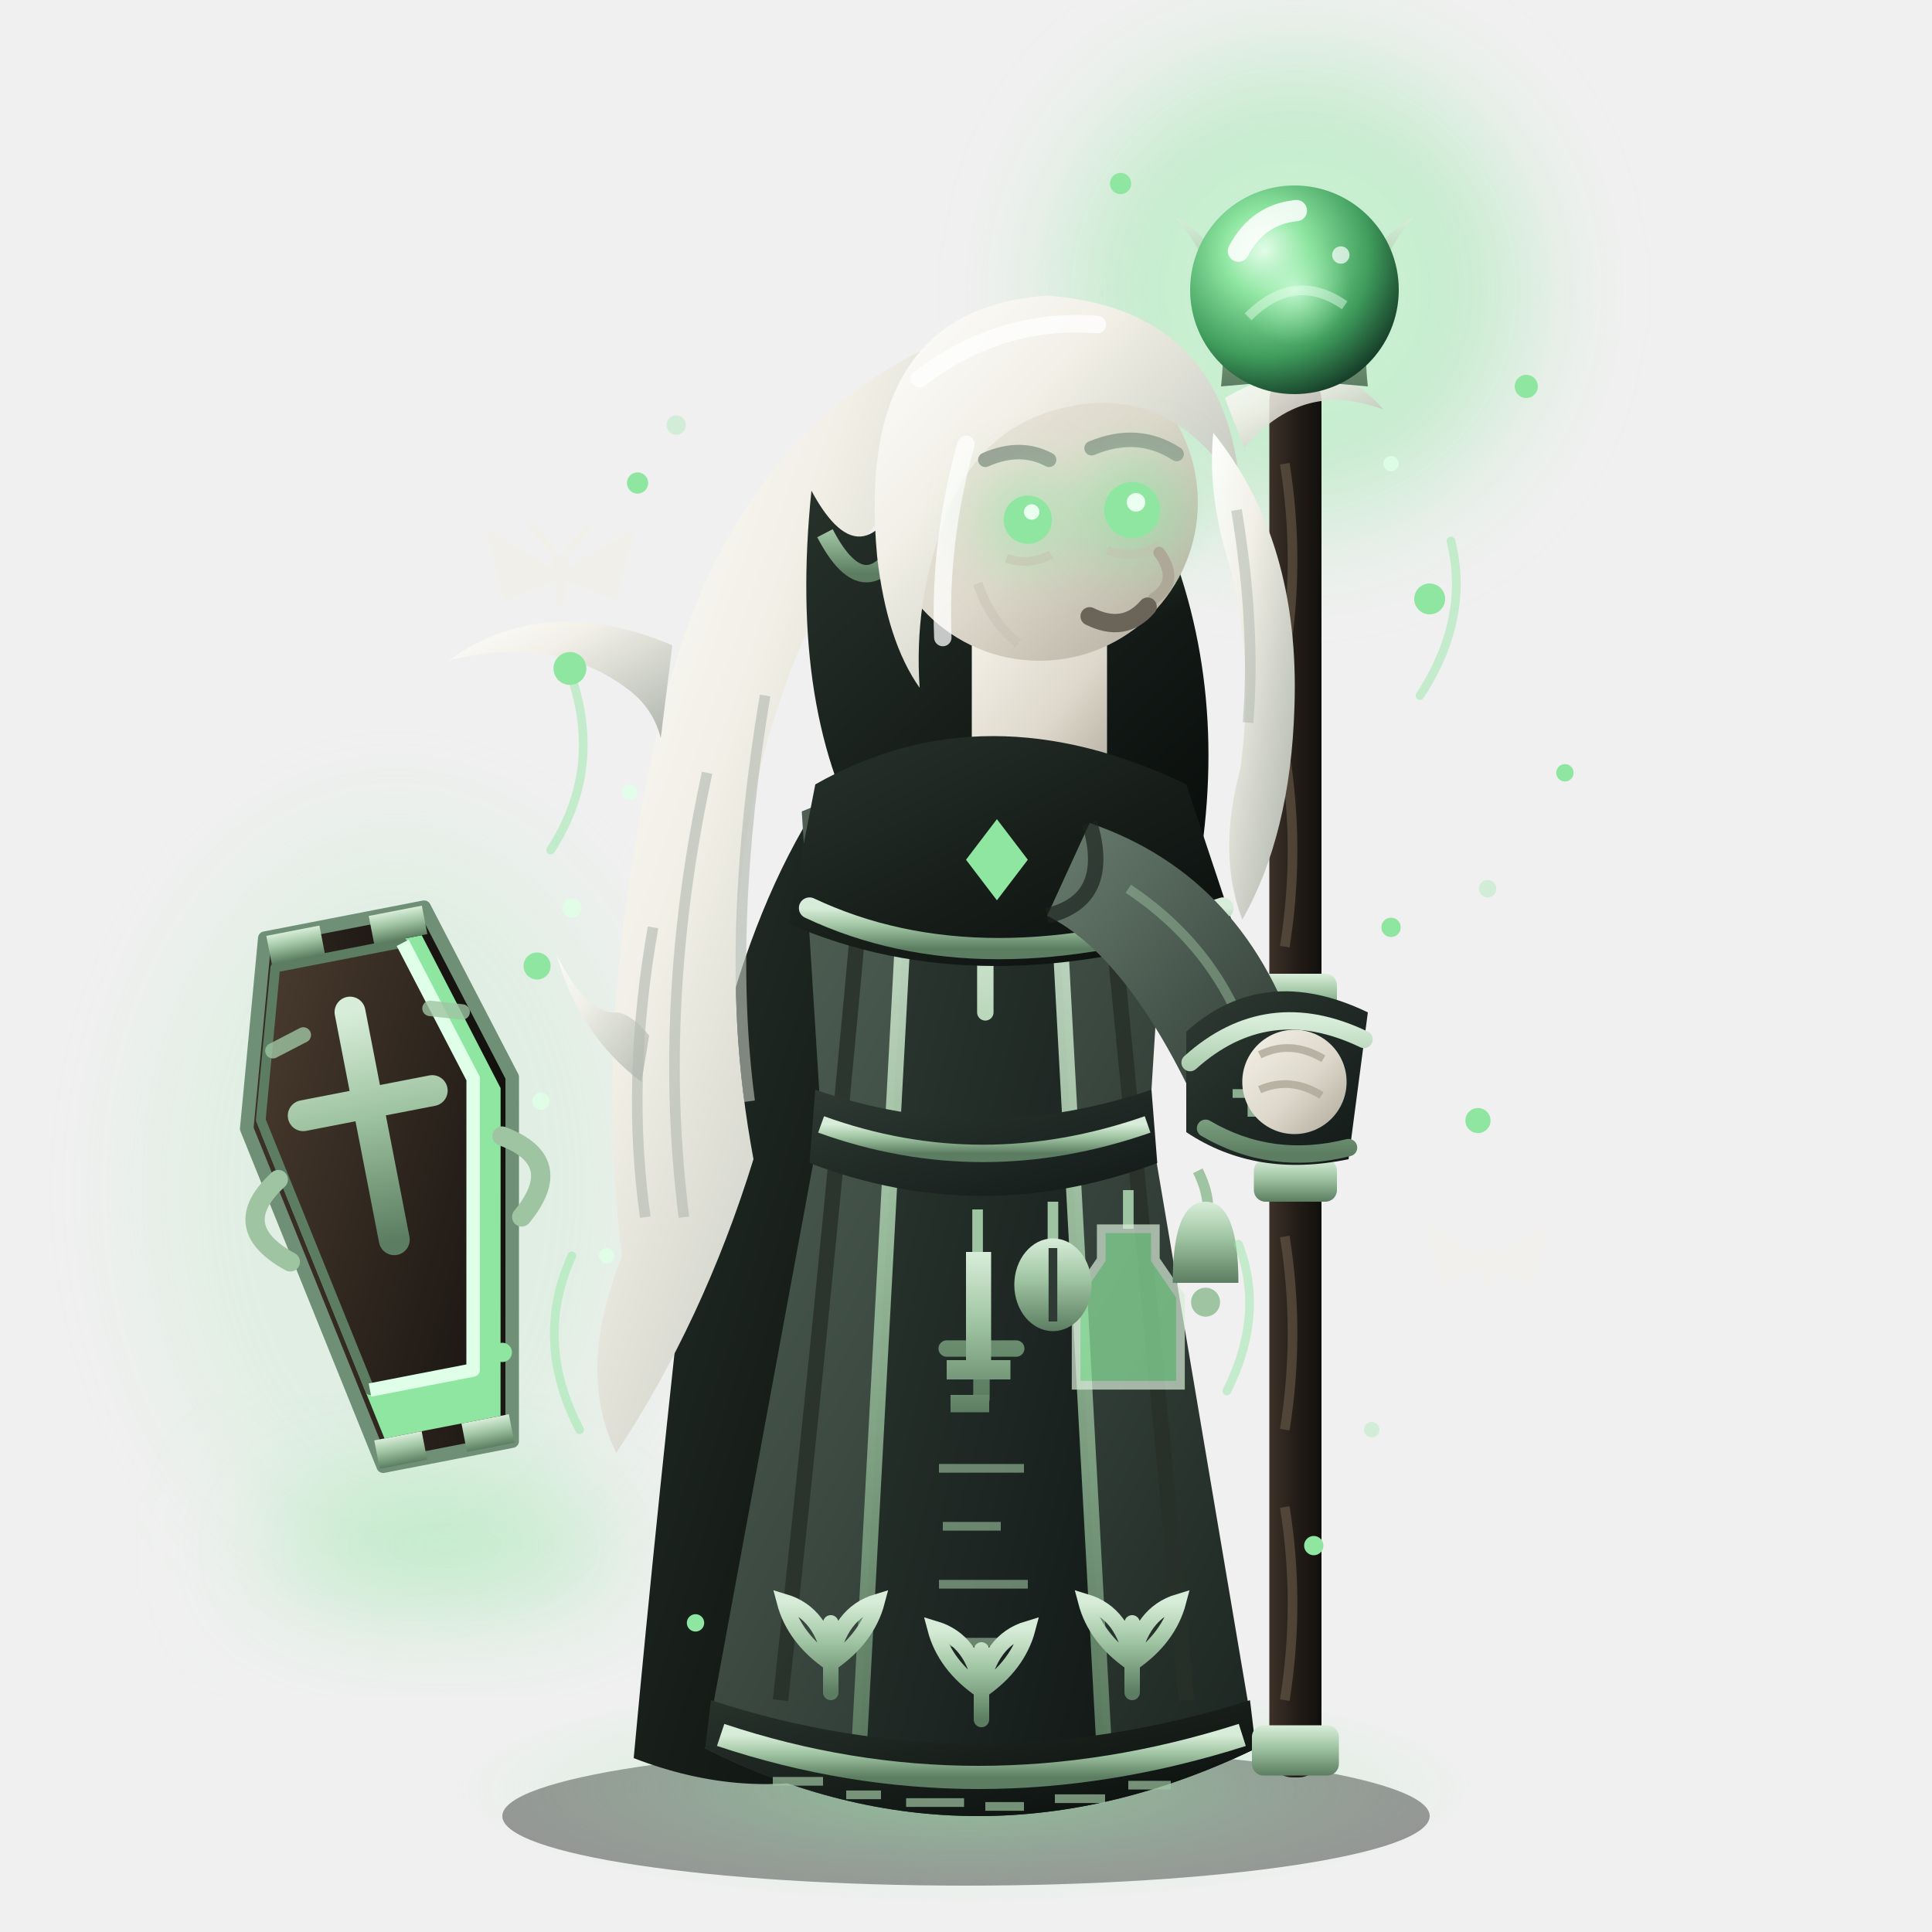
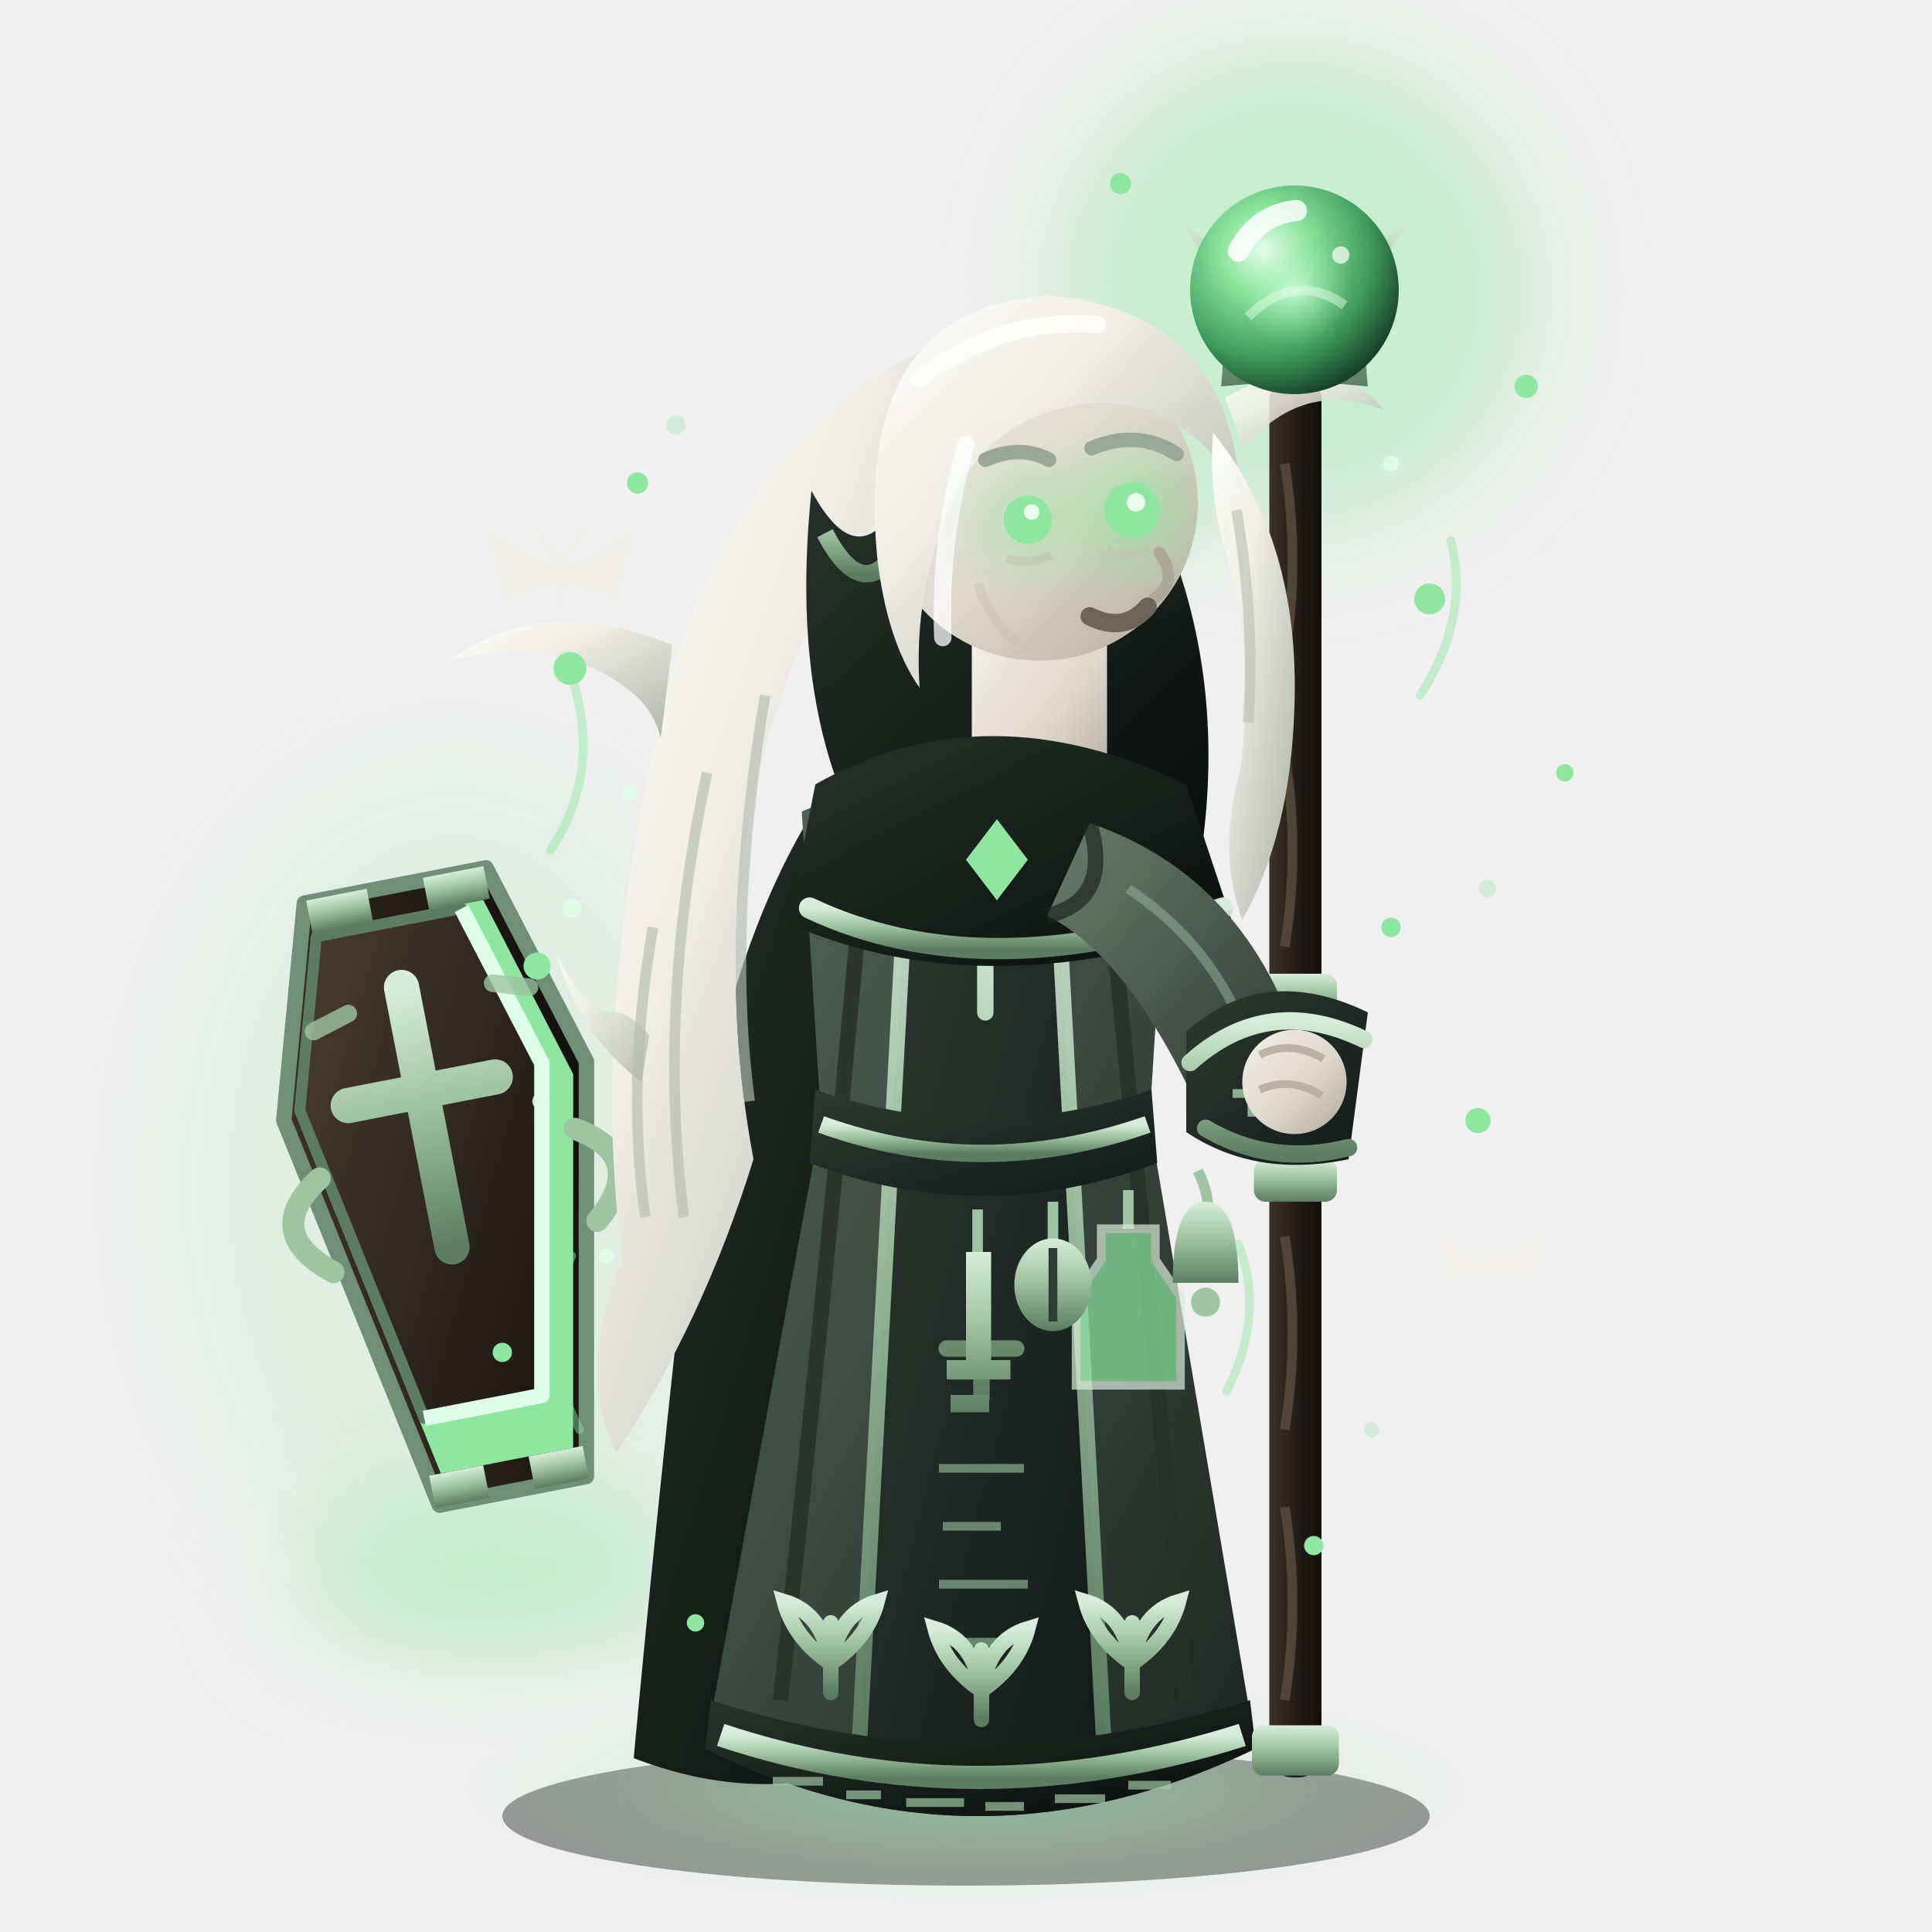
<svg xmlns="http://www.w3.org/2000/svg" viewBox="0 0 100 100" width="512" height="512" data-hand="67,56">
  <defs>
    <linearGradient id="mo-robe" x1="0" y1="0" x2="1" y2="1">
      <stop offset="0" stop-color="#55665a" />
      <stop offset=".45" stop-color="#3c4a42" />
      <stop offset="1" stop-color="#1b2420" />
    </linearGradient>
    <linearGradient id="mo-sleeve" x1="0" y1="0" x2="1" y2="1">
      <stop offset="0" stop-color="#6a7d6e" />
      <stop offset=".55" stop-color="#47564d" />
      <stop offset="1" stop-color="#2a352f" />
    </linearGradient>
    <linearGradient id="mo-robeD" x1="0" y1="0" x2="1" y2="1">
      <stop offset="0" stop-color="#2e3a33" />
      <stop offset="1" stop-color="#121917" />
    </linearGradient>
    <linearGradient id="mo-mantle" x1="0" y1="0" x2="1" y2="1">
      <stop offset="0" stop-color="#28332c" />
      <stop offset=".55" stop-color="#161d19" />
      <stop offset="1" stop-color="#090d0b" />
    </linearGradient>
    <linearGradient id="mo-trim" x1="0" y1="0" x2="0" y2="1">
      <stop offset="0" stop-color="#d8edd9" />
      <stop offset=".45" stop-color="#9fc4a2" />
      <stop offset="1" stop-color="#5c7d61" />
    </linearGradient>
    <linearGradient id="mo-skin" x1="0" y1="0" x2="1" y2="1">
      <stop offset="0" stop-color="#f4f1e8" />
      <stop offset=".55" stop-color="#ddd8cb" />
      <stop offset="1" stop-color="#aea899" />
    </linearGradient>
    <linearGradient id="mo-hair" x1="0" y1="0" x2="1" y2="1">
      <stop offset="0" stop-color="#ffffff" />
      <stop offset=".35" stop-color="#f1efe6" />
      <stop offset="1" stop-color="#a9b0a6" />
    </linearGradient>
    <linearGradient id="mo-wood" x1="0" y1="0" x2="1" y2="0">
      <stop offset="0" stop-color="#3d3229" />
      <stop offset=".5" stop-color="#241d18" />
      <stop offset="1" stop-color="#11100d" />
    </linearGradient>
    <linearGradient id="mo-woodL" x1="0" y1="0" x2="1" y2="1">
      <stop offset="0" stop-color="#4d3e31" />
      <stop offset=".6" stop-color="#2b231c" />
      <stop offset="1" stop-color="#161310" />
    </linearGradient>
    <radialGradient id="mo-orb" cx=".36" cy=".32" r=".72">
      <stop offset="0" stop-color="#eafff0" />
      <stop offset=".28" stop-color="#8ee6a0" />
      <stop offset=".7" stop-color="#3f9c5c" />
      <stop offset="1" stop-color="#17402a" />
    </radialGradient>
    <radialGradient id="mo-orbCore" cx=".5" cy=".5" r=".5">
      <stop offset="0" stop-color="#d8ffe4" stop-opacity=".75" />
      <stop offset="1" stop-color="#8ee6a0" stop-opacity="0" />
    </radialGradient>
    <radialGradient id="mo-pool" cx=".5" cy=".5" r=".5">
      <stop offset="0" stop-color="#8ee6a0" stop-opacity=".5" />
      <stop offset=".6" stop-color="#8ee6a0" stop-opacity=".16" />
      <stop offset="1" stop-color="#8ee6a0" stop-opacity="0" />
    </radialGradient>
    <filter id="mo-glow" x="-90%" y="-90%" width="280%" height="280%">
      <feGaussianBlur stdDeviation="3" />
    </filter>
    <filter id="mo-glowSm" x="-70%" y="-70%" width="240%" height="240%">
      <feGaussianBlur stdDeviation="1.3" />
    </filter>
  </defs>
  <ellipse cx="50" cy="94" rx="24" ry="3.6" fill="#000" opacity=".38" />
  <ellipse cx="50" cy="92.6" rx="27" ry="6" fill="url(#mo-pool)" />
  <g fill="#8ee6a0" opacity=".32">
    <circle cx="35" cy="22" r=".5" />
    <circle cx="77" cy="46" r=".45" />
    <circle cx="38" cy="78" r=".55" />
    <circle cx="71" cy="74" r=".4" />
  </g>
-   <ellipse class="wpn" cx="20.5" cy="61.5" rx="13" ry="19" fill="#8ee6a0" opacity=".16" filter="url(#mo-glow)" />
-   <ellipse class="wpn" cx="23" cy="80" rx="9.5" ry="2.8" fill="#8ee6a0" opacity=".55" filter="url(#mo-glow)" />
-   <g class="wpn" transform="translate(20.5,61.5) rotate(-11)" stroke-linejoin="round">
+   <ellipse class="wpn" cx="23.5" cy="61.5" rx="14.8" ry="21.7" fill="#8ee6a0" opacity=".16" filter="url(#mo-glow)" />
+   <ellipse class="wpn" cx="26" cy="81.5" rx="10.8" ry="3.2" fill="#8ee6a0" opacity=".55" filter="url(#mo-glow)" />
+   <g class="wpn" transform="translate(23.5,61.5) rotate(-11) scale(1.14)" stroke-linejoin="round">
    <path class="wpn" d="M-4.2 -14 L4.2 -14 L7 -4.5 L3.4 14 L-3.4 14 L-7 -4.5 Z" fill="url(#mo-wood)" stroke="#6f8f76" stroke-width=".7" />
    <path class="wpn" d="M-3.8 -12.6 L3.8 -12.6 L6.3 -4.05 L3.06 12.6 L-3.06 12.6 L-6.3 -4.05 Z" fill="#8ee6a0" />
    <path class="wpn" d="M-3.96 -12.4 L2.76 -12.4 L5 -4.8 L2.12 10 L-3.32 10 L-6.2 -4.8 Z" fill="url(#mo-woodL)" stroke="#5c7d61" stroke-width=".5" />
    <path class="wpn" d="M2.76 -12.4 L5 -4.8 L2.12 10 L-3.32 10" stroke="#dfffe8" stroke-width=".7" fill="none" />
    <path class="wpn" d="M-.6 -9.4 V2.6 M-4 -4.6 H2.8" stroke="url(#mo-trim)" stroke-width="1.6" stroke-linecap="round" />
    <path class="wpn" d="M5.9 -1.6 q3.1 1.9 .2 4.3 M-5.9 -1.6 q-3.1 1.9 -.2 4.3" stroke="#9fc4a2" stroke-width="1" fill="none" stroke-linecap="round" />
    <g class="wpn" fill="url(#mo-trim)">
      <path class="wpn" d="M-4.1 -14.1 h2.8 v1.5 h-2.8 z" />
      <path class="wpn" d="M1.3 -14.1 h2.8 v1.5 h-2.8 z" />
      <path class="wpn" d="M-3.6 12.6 h2.5 v1.5 h-2.5 z" />
      <path class="wpn" d="M1 12.6 h2.5 v1.5 h-2.5 z" />
    </g>
    <path class="wpn" d="M-4.9 -8.2 l1.7 -.5 M3.5 -8.8 l1.6 .5" stroke="#9fc4a2" stroke-width=".8" stroke-linecap="round" opacity=".8" />
  </g>
  <circle class="wpn" cx="67" cy="15" r="12" fill="#8ee6a0" opacity=".45" filter="url(#mo-glow)" />
  <circle class="wpn" cx="67" cy="15" r="7" fill="#dfffe8" opacity=".2" filter="url(#mo-glowSm)" />
  <g stroke="none">
    <path d="M46 37 Q38 45 35.8 62 Q34 78 32.8 91 Q38.5 93.2 43.8 91.8 L50 42 Z" fill="url(#mo-mantle)" />
    <path class="hair" d="M50.5 17 Q37.6 21.4 34 38 Q30.6 53 32.2 65 Q29.8 71 31.9 75.2 Q36.4 68.4 39 60 Q36.4 46 41.2 34 Q44.6 26 51.4 22 Z" fill="url(#mo-hair)" />
    <path class="hair" d="M34.8 33.4 Q28.2 30.6 23.2 34.2 Q28.6 32.8 32.4 35.6 Q33.8 36.6 34.2 38.2 Z" fill="url(#mo-hair)" opacity=".92" />
    <path class="hair" d="M33.2 56 Q30 53.6 28.8 49.4 Q30.4 52.6 32 52.4 Q32.8 52.6 33.6 53.6 Z" fill="url(#mo-hair)" opacity=".8" />
    <path d="M41.5 42 Q51 38 60.5 42 L59.5 58 L65 90.5 Q50.5 97.5 36.5 90.5 L42.5 58 Z" fill="url(#mo-robe)" />
    <path d="M47 43.5 h7.6 l2.6 47.9 Q50.5 94.8 44.4 91.7 Z" fill="url(#mo-robeD)" />
    <path d="M47 43.5 L44.4 91.7 M54.6 43.5 L57.2 91.4" stroke="url(#mo-trim)" stroke-width=".8" fill="none" opacity=".9" />
    <path d="M44.6 46 Q42.6 68 40.4 88 M57.4 46 Q59.6 68 61.4 88" stroke="#273029" stroke-width=".8" fill="none" opacity=".85" />
    <path d="M51 46.4 v6 M48.6 48.8 h4.8 M50.8 68 v4.4 M49 69.8 h3.6" stroke="url(#mo-trim)" stroke-width=".85" stroke-linecap="round" />
    <path d="M48.6 76 h4.4 M48.8 79 h3 M48.6 82 h4.6 M49 85 h2.8" stroke="#9fc4a2" stroke-width=".45" opacity=".6" />
    <path d="M36.8 88 Q50.5 92.5 64.7 88 L65 90.5 Q50.5 97.5 36.5 90.5 Z" fill="url(#mo-mantle)" />
    <path d="M37.3 89.8 Q50.5 94.2 64.3 89.8" stroke="url(#mo-trim)" stroke-width="1.2" fill="none" />
    <path d="M40 92.2 h2.6 M43.8 92.9 h1.8 M46.9 93.3 h3 M51 93.5 h2 M54.6 93.1 h2.6 M58.4 92.4 h2.2" stroke="#9fc4a2" stroke-width=".45" opacity=".7" />
    <g stroke="url(#mo-trim)" stroke-width=".8" fill="none" stroke-linecap="round">
      <path d="M43 87.6 v-3.6 M43 86.1 q-1.9-1.3 -2.4-3.2 q2 .6 2.4 3.2 M43 86.1 q1.9-1.3 2.4-3.2 q-2 .6 -2.4 3.2" />
      <path d="M50.8 89 v-3.6 M50.8 87.5 q-1.9-1.3 -2.4-3.2 q2 .6 2.4 3.2 M50.8 87.5 q1.9-1.3 2.4-3.2 q-2 .6 -2.4 3.2" />
      <path d="M58.6 87.6 v-3.6 M58.6 86.1 q-1.9-1.3 -2.4-3.2 q2 .6 2.4 3.2 M58.6 86.1 q1.9-1.3 2.4-3.2 q-2 .6 -2.4 3.2" />
    </g>
    <path d="M42.2 56.4 Q50.8 59.4 59.6 56.4 L59.9 60.2 Q50.8 63.6 41.9 60.2 Z" fill="url(#mo-robeD)" />
    <path d="M42.5 58.2 Q50.8 61.2 59.4 58.2" stroke="url(#mo-trim)" stroke-width=".9" fill="none" />
    <path d="M54.5 62.2 v2 M58.4 61.6 v2 M50.6 62.6 v2.2 M62 60.6 q.8 1.6 .4 3" stroke="#9fc4a2" stroke-width=".55" fill="none" />
    <path d="M57 63.6 h2.8 v1.6 l1.3 1.9 v4.6 h-5.4 v-4.6 l1.3-1.9 z" fill="#8ee6a0" opacity=".7" stroke="#d8edd9" stroke-width=".45" />
    <path d="M60.7 66.4 q0-4.2 1.7-4.2 q1.7 0 1.7 4.2 z" fill="url(#mo-trim)" />
    <circle cx="62.4" cy="67.4" r=".75" fill="#9fc4a2" />
    <ellipse cx="54.5" cy="66.5" rx="2" ry="2.4" fill="url(#mo-trim)" />
    <path d="M54.5 64.6 v3.8" stroke="#2e3a33" stroke-width=".45" />
    <path d="M50 64.8 h1.3 v5.6 H50 z M49 70.4 h3.3 v1 H49 z M49.2 72.2 h2 v.9 h-2 z" fill="url(#mo-trim)" />
    <rect class="wpn" x="65.7" y="19.5" width="2.7" height="72.5" rx="1.2" fill="url(#mo-wood)" />
    <path class="wpn" d="M66.5 24 q.8 5 0 10 M66.5 39 q.8 5 0 10 M66.5 64 q.8 5 0 10 M66.5 78 q.8 5 0 10" stroke="#5e5042" stroke-width=".5" fill="none" opacity=".75" />
    <rect class="wpn" x="64.9" y="50.4" width="4.3" height="2.2" rx=".6" fill="url(#mo-trim)" />
    <rect class="wpn" x="64.9" y="60" width="4.3" height="2.2" rx=".6" fill="url(#mo-trim)" />
    <rect class="wpn" x="64.8" y="89.3" width="4.5" height="2.6" rx=".6" fill="url(#mo-trim)" />
    <path d="M45 44 Q40.8 37 42 25.4 Q44.8 30.6 47.2 24.4 Q50 30 52.8 24 Q55.8 30 59.4 25.6 Q63.6 34 62.2 44 Z" fill="url(#mo-mantle)" />
    <path d="M42.7 27.6 Q45.2 32.4 47.5 26.2 Q50.3 31.6 53 25.8 Q56 31.8 59 27.6" stroke="url(#mo-trim)" stroke-width=".9" fill="none" />
    <path d="M50.3 32.6 h7 v9 h-7 z" fill="url(#mo-skin)" />
    <path d="M42.2 40.6 Q51 35.6 61.4 40.6 L63.8 47.8 Q50.8 52.2 40.8 47.8 Z" fill="url(#mo-mantle)" />
    <path d="M41.9 47 Q50.8 51.2 63.3 47" stroke="url(#mo-trim)" stroke-width="1.1" fill="none" stroke-linecap="round" />
    <path d="M51.6 42.4 l1.6 2.1 l-1.6 2.1 l-1.6-2.1 z" fill="#8ee6a0" />
    <circle cx="53.8" cy="26" r="8.2" fill="url(#mo-skin)" />
    <path class="hair" d="M45.4 28.8 Q44.2 16 54.2 15.3 Q63.6 16 64.2 25.6 Q61.2 20.4 56.2 20.9 Q50.6 21.6 48.8 27.2 Q47.3 31.2 47.6 35.6 Q45.9 33.2 45.4 28.8 Z" fill="url(#mo-hair)" />
    <path class="hair hair-r" d="M62.8 22.4 Q67.3 28 67 36.6 Q66.8 43.2 64.3 47.6 Q63 44.2 64.2 39.8 Q65 33.8 63.5 28.8 Q62.5 25.4 62.8 22.4 Z" fill="url(#mo-hair)" />
    <path class="hair hair-r" d="M63.4 20.6 Q68.6 17.6 71.6 21.2 Q67.4 19.6 64.4 23.2 Z" fill="url(#mo-hair)" opacity=".85" />
    <path d="M36.6 40 Q34 52 35.4 63 M39.6 36 Q37.6 48 38.8 57 M33.8 48 Q32.4 56 33.4 63" stroke="#b6bcb2" stroke-width=".55" fill="none" opacity=".65" />
    <path d="M47.6 19.6 Q51.8 16.4 56.8 16.8 M50 23 Q48.6 28 48.8 33" stroke="#ffffff" stroke-width=".9" fill="none" opacity=".75" stroke-linecap="round" />
    <path d="M64 26.4 q1 6 .6 11" stroke="#b6bcb2" stroke-width=".55" fill="none" opacity=".6" />
    <path d="M56.5 23.2 q2.4-1 4.4 .3 M51 23.8 q1.8-.8 3.3 0" stroke="#9aa196" stroke-width=".75" fill="none" stroke-linecap="round" />
    <circle cx="58.6" cy="26.4" r="2.95" fill="#8ee6a0" opacity=".5" filter="url(#mo-glowSm)" />
    <circle cx="53.2" cy="26.9" r="2.65" fill="#8ee6a0" opacity=".4" filter="url(#mo-glowSm)" />
    <circle cx="58.6" cy="26.4" r="1.45" fill="#8ee6a0" />
    <circle cx="58.8" cy="26" r=".48" fill="#eafff0" />
    <circle cx="53.2" cy="26.9" r="1.25" fill="#8ee6a0" />
    <circle cx="53.4" cy="26.5" r=".4" fill="#eafff0" />
    <path d="M57.3 28.5 q1.5 .5 2.7 -.3 M52.1 28.9 q1.2 .4 2.3 -.2" stroke="#c4bfb1" stroke-width=".45" fill="none" opacity=".5" />
    <path d="M60 28.6 q1.1 1.5 -.3 2.4" stroke="#aea899" stroke-width=".6" fill="none" stroke-linecap="round" />
    <path d="M56.4 31.9 q1.8 .9 3 -.5" stroke="#6b6459" stroke-width=".95" fill="none" stroke-linecap="round" />
    <path d="M50.6 30.2 q.7 2 2.1 3.1" stroke="#c4bfb1" stroke-width=".5" fill="none" opacity=".45" />
    <path d="M56.4 42.6 Q64.6 45.4 67.4 54.6 L62.4 58.2 Q58.6 49.6 54.2 47.4 Z" fill="url(#mo-sleeve)" />
    <path d="M56.4 42.6 Q57.6 46.6 54.2 47.4" stroke="#1b2420" stroke-width=".8" fill="none" opacity=".7" />
    <path d="M58.4 46 q3.6 2.4 5.4 6" stroke="#9fc4a2" stroke-width=".5" fill="none" opacity=".45" />
    <path d="M61.4 53.4 Q65.4 49.8 70.8 52.4 L69.8 60 Q65 61 61.4 58.6 Z" fill="url(#mo-robeD)" />
    <path d="M61.6 55 Q65.6 51.4 70.6 53.8 M62.4 58.4 Q65.8 60.4 69.8 59.4" stroke="url(#mo-trim)" stroke-width=".9" fill="none" stroke-linecap="round" />
    <path d="M64.8 55.6 v2.2 M63.8 56.6 h2 M68 54.9 v2.2 M67 55.9 h2" stroke="#9fc4a2" stroke-width=".45" opacity=".85" />
    <circle cx="67" cy="56" r="2.7" fill="url(#mo-skin)" />
    <path d="M65.2 54.6 q1.6 -.8 3.3 .2 M65.2 56.4 q1.6 -.7 3.2 .3" stroke="#aea899" stroke-width=".4" fill="none" opacity=".8" />
    <path class="wpn" d="M63.2 20 Q63.8 14.6 60.8 11.2 Q64.8 13.6 65.5 19.8 Z M70.8 20 Q70.2 14.6 73.2 11.2 Q69.2 13.6 68.5 19.8 Z" fill="url(#mo-trim)" />
    <circle class="wpn" cx="67" cy="15" r="5.4" fill="url(#mo-orb)" />
    <circle class="wpn" cx="67" cy="15" r="2.9" fill="url(#mo-orbCore)" />
    <path class="wpn" d="M64.1 13 q1-1.9 3-2.1" stroke="#ffffff" stroke-width="1.1" fill="none" opacity=".85" stroke-linecap="round" />
    <path class="wpn" d="M64.6 16.4 q2.4-2.4 5 -.6" stroke="#eafff0" stroke-width=".5" fill="none" opacity=".45" />
    <circle class="wpn" cx="69.4" cy="13.2" r=".45" fill="#ffffff" opacity=".7" />
  </g>
  <g fill="#f1efe6" opacity=".6" stroke="#f1efe6" stroke-width=".3" stroke-linecap="round">
    <path d="M29 29.8 l-3.6-2.1 l.8 3.2 z M29 29.8 l3.6-2.1 l-.8 3.2 z M28.7 28.9 h.6 l-.3 2.4 z" />
    <path d="M28.6 28.5 l-1.1-1.3 M29.4 28.5 l1.1-1.3" fill="none" />
    <path d="M77 65.4 l-2.9-1.7 l.6 2.6 z M77 65.4 l2.9-1.7 l-.6 2.6 z M76.75 64.7 h.5 l-.25 2 z" opacity=".85" />
  </g>
  <g class="wpn" stroke="#8ee6a0" stroke-width=".45" fill="none" opacity=".45" stroke-linecap="round">
    <path d="M28.5 44 q2.6-4 1.2-8.6" />
    <path d="M30 74 q-2.4-4.6 -.4-9" />
    <path d="M73.5 36 q2.6-4 1.6-8" />
    <path d="M63.5 72 q2-4 .6-7.6" />
  </g>
  <g class="wpn" fill="#8ee6a0">
    <circle cx="29.5" cy="34.6" r=".85" />
    <circle cx="33" cy="25" r=".55" />
    <circle cx="27.8" cy="50" r=".7" />
    <circle cx="26" cy="70" r=".5" />
    <circle cx="36" cy="84" r=".45" />
    <circle cx="74" cy="31" r=".8" />
    <circle cx="79" cy="20" r=".6" />
    <circle cx="72" cy="48" r=".5" />
    <circle cx="76.5" cy="58" r=".65" />
    <circle cx="58" cy="9.5" r=".55" />
    <circle cx="81" cy="40" r=".45" />
    <circle cx="68" cy="80" r=".5" />
  </g>
  <g class="wpn" fill="#dfffe8" opacity=".85">
    <circle cx="29.6" cy="47" r=".5" />
    <circle cx="32.6" cy="41" r=".4" />
    <circle cx="28" cy="57" r=".45" />
    <circle cx="31.4" cy="65" r=".4" />
    <circle cx="72" cy="24" r=".4" />
  </g>
</svg>
